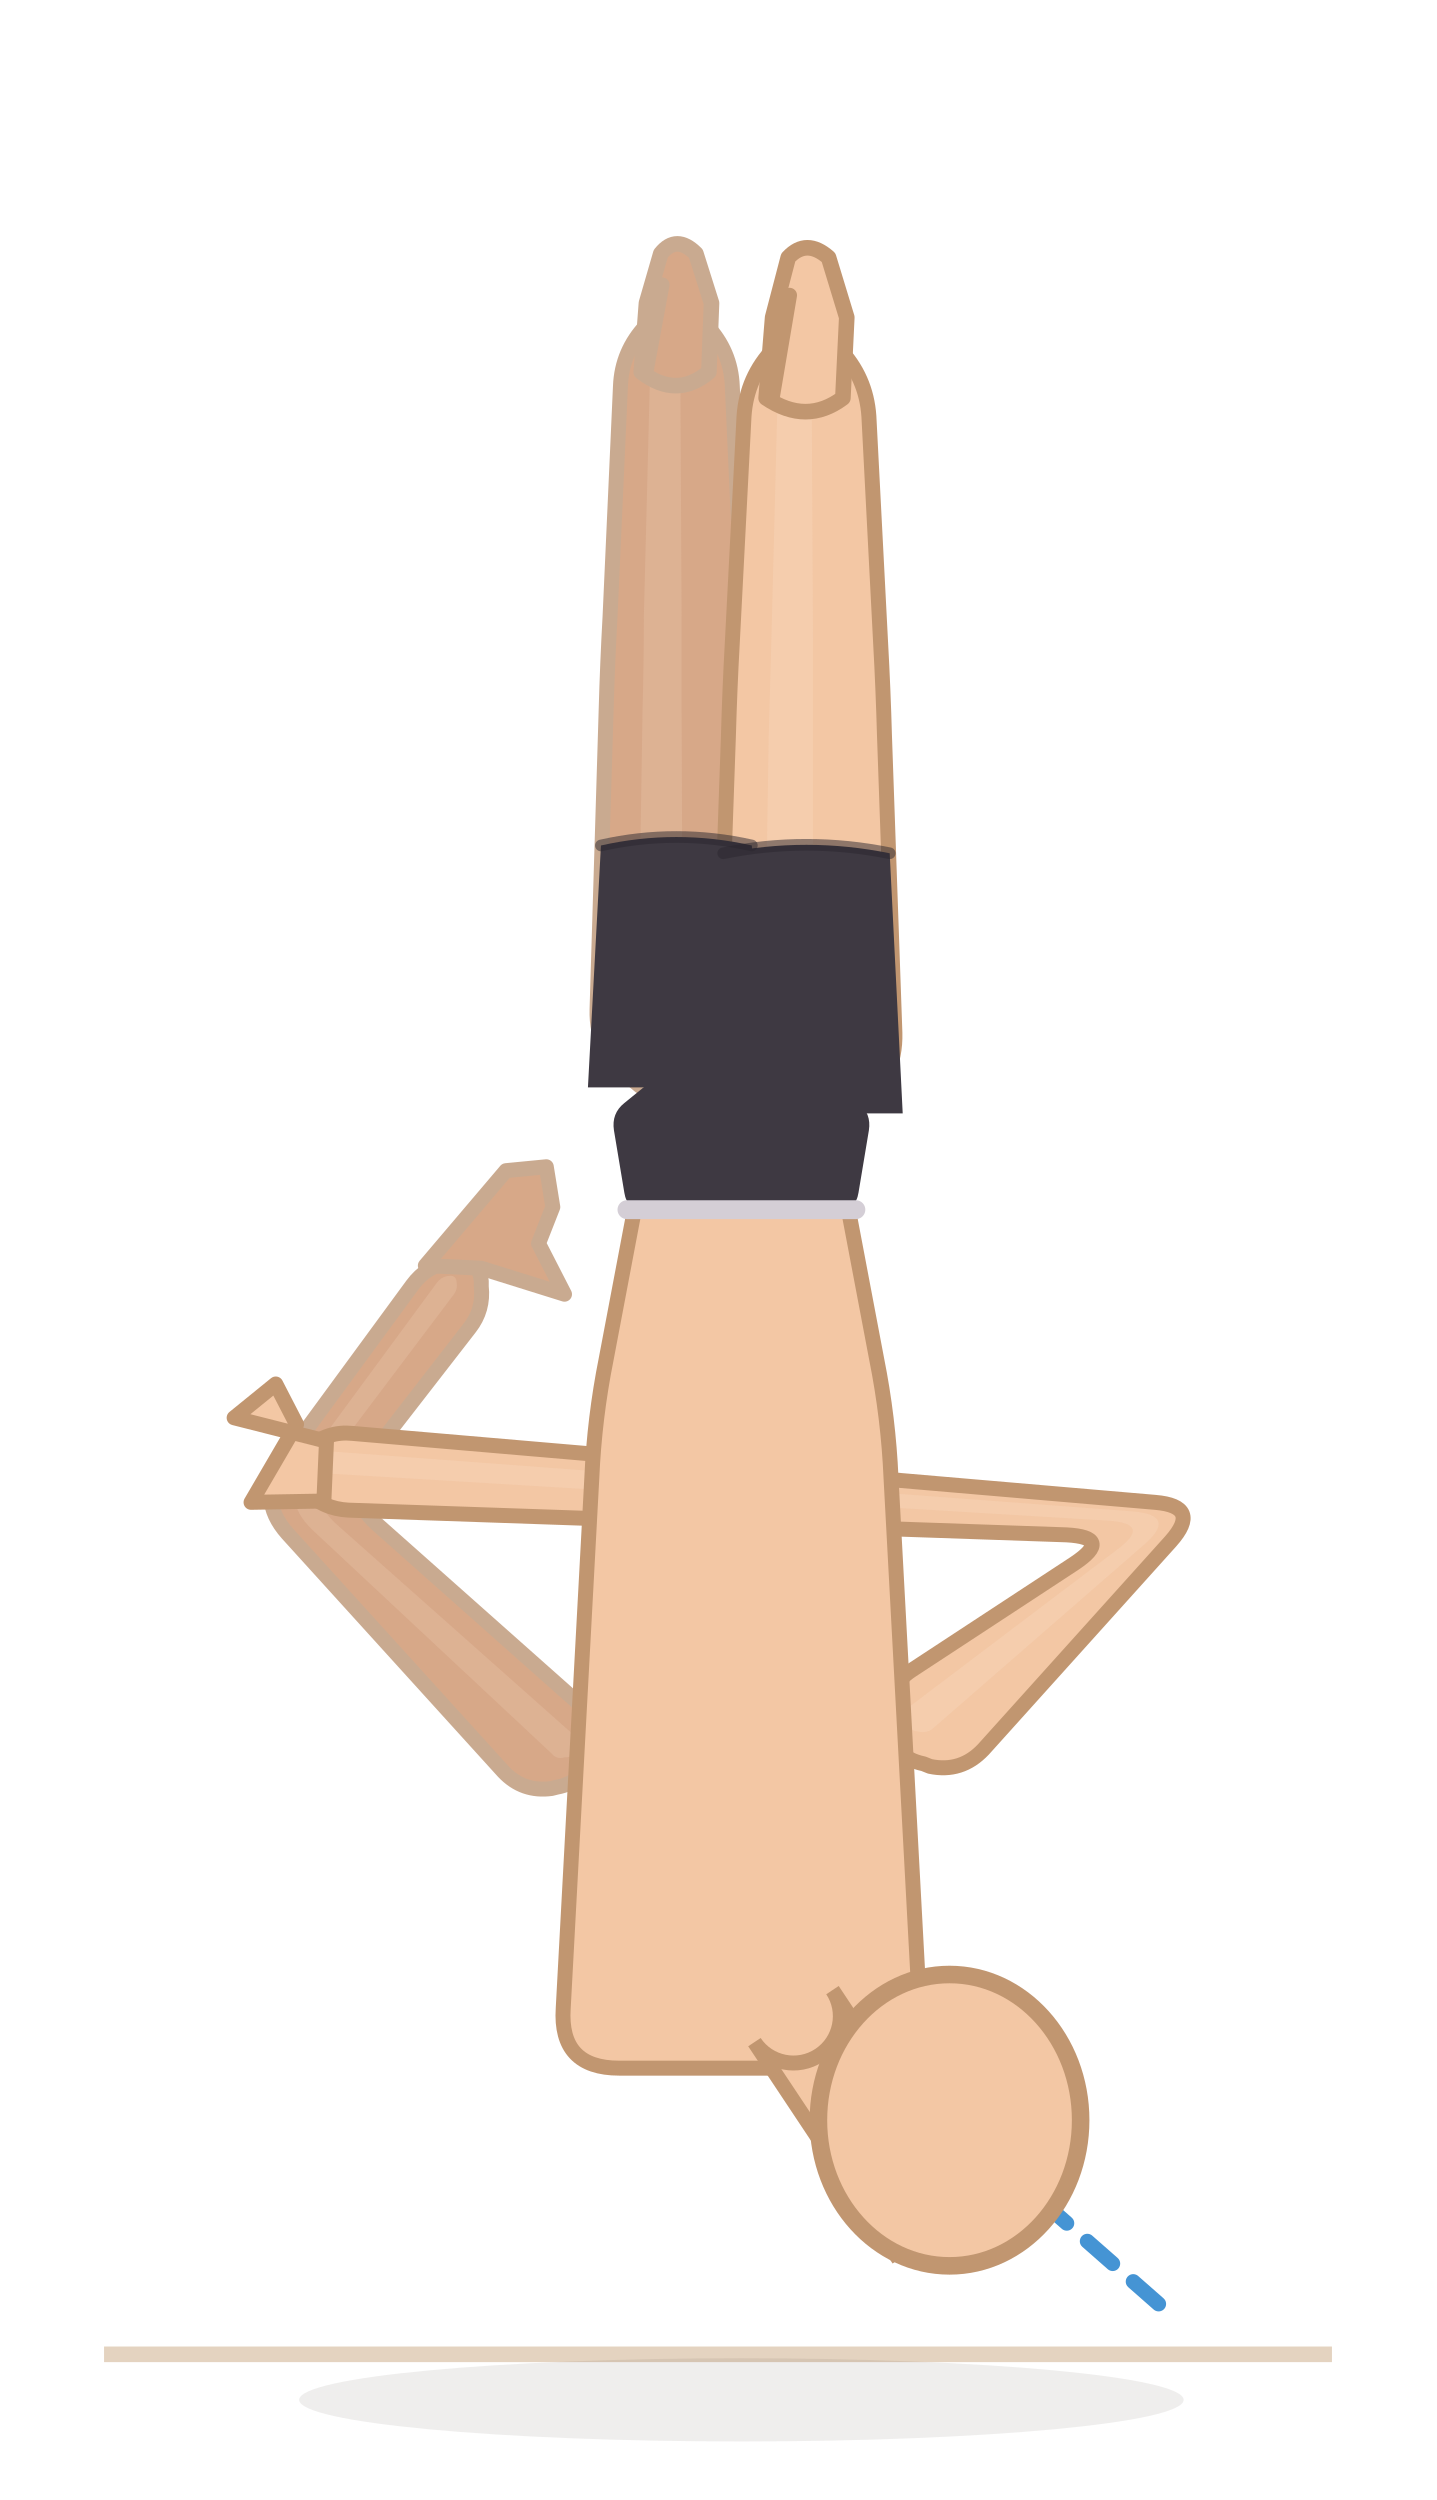
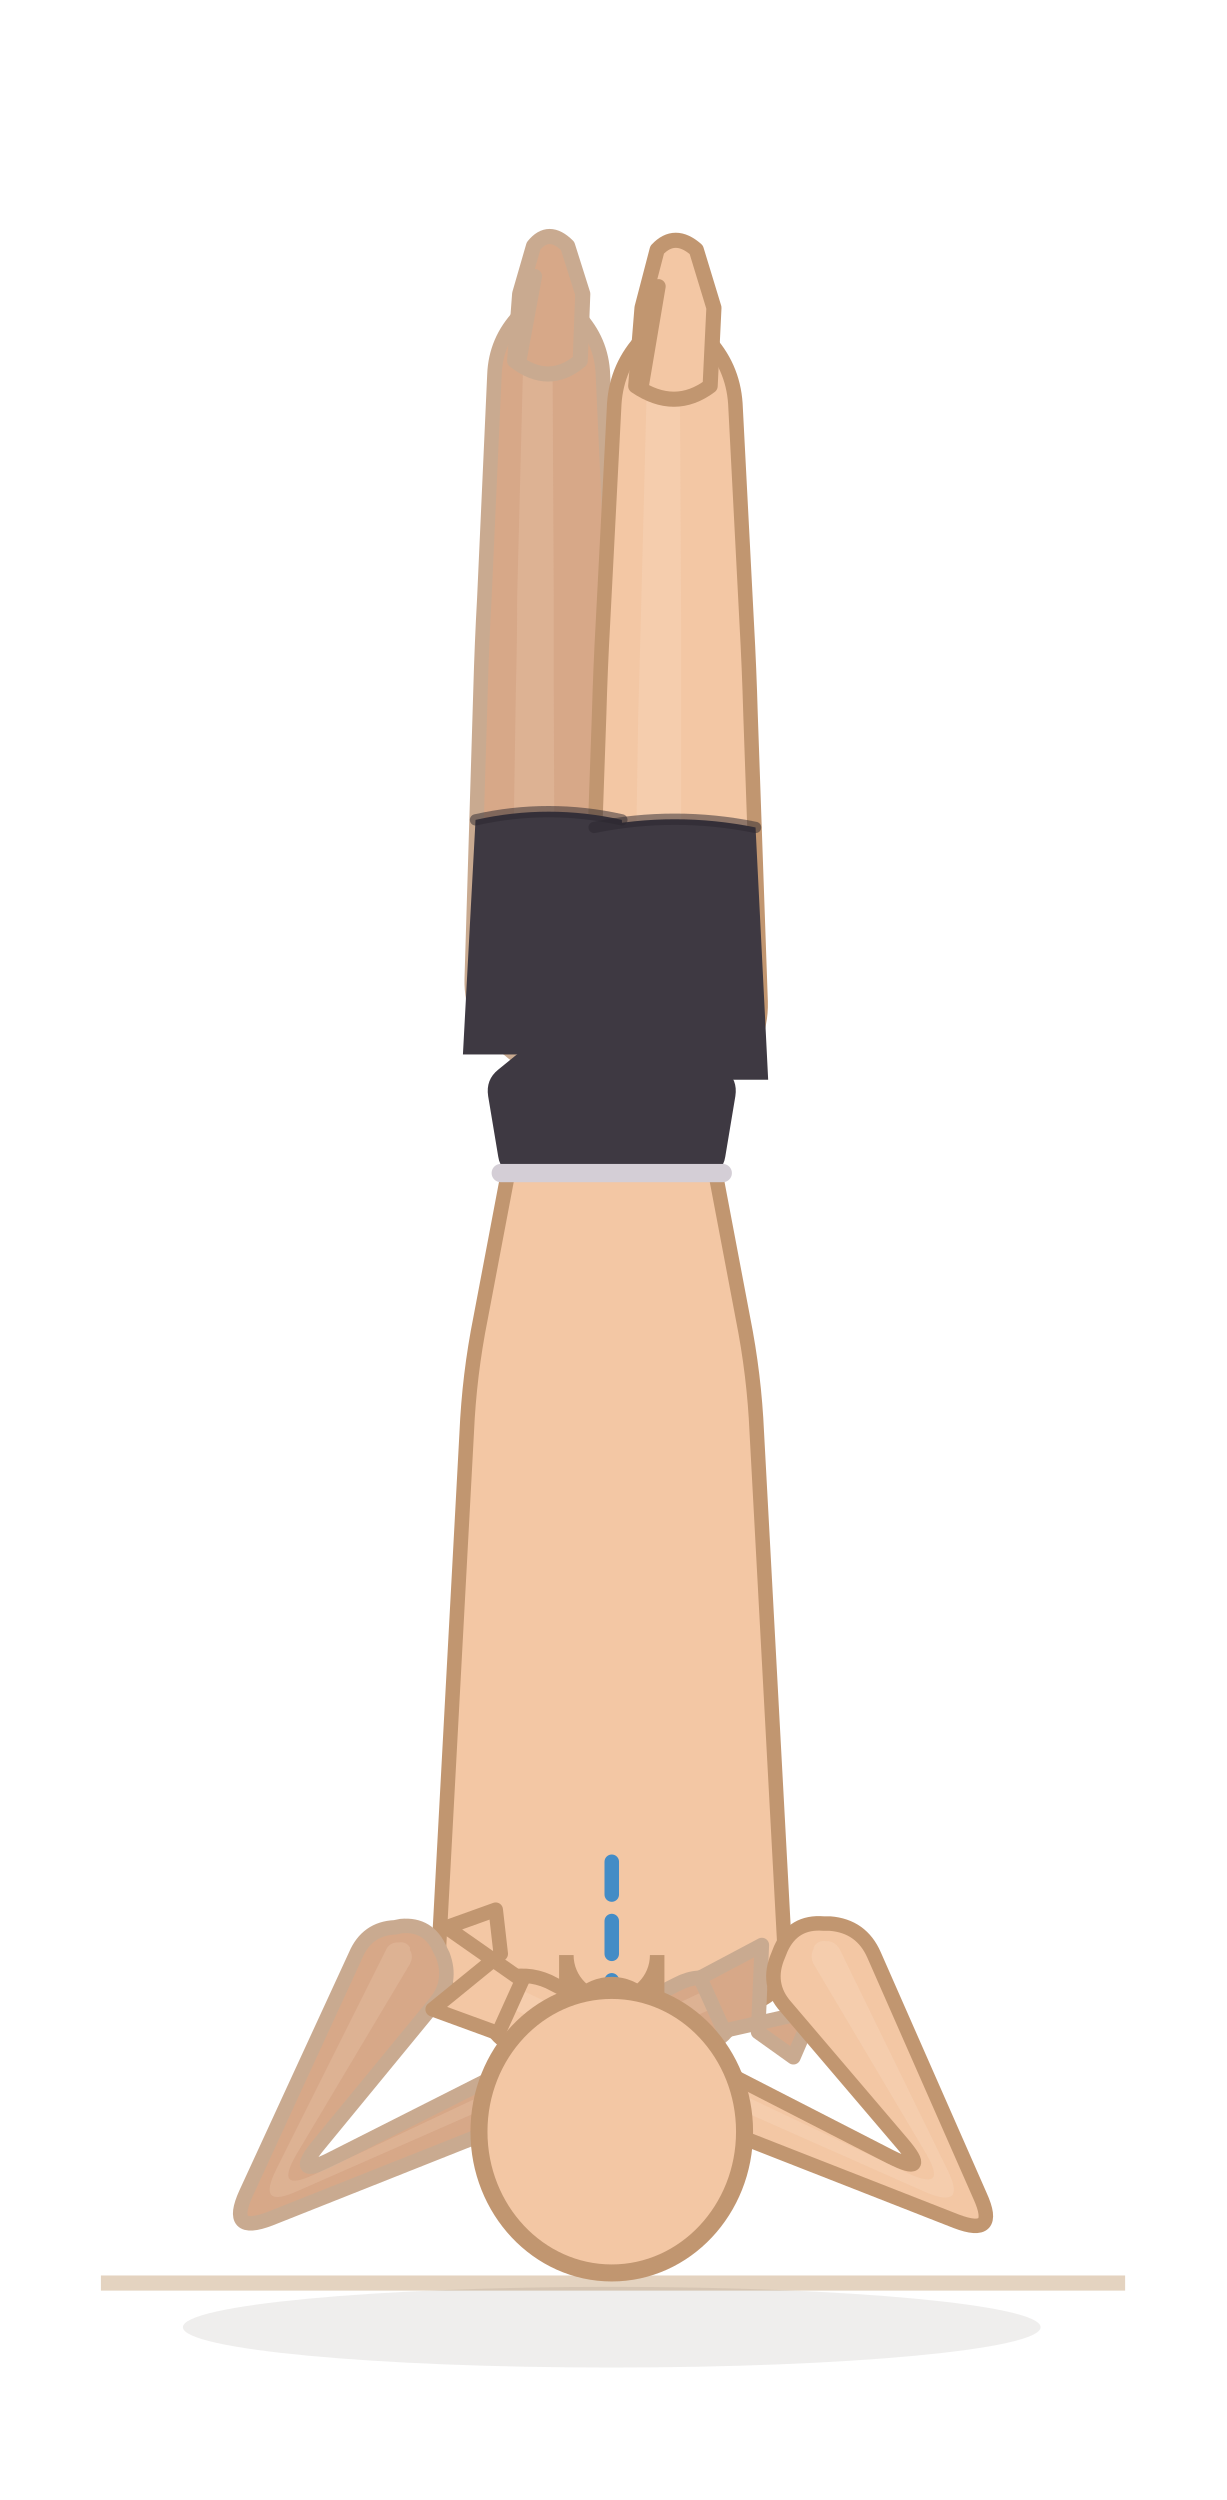
- <svg xmlns="http://www.w3.org/2000/svg" viewBox="43 -13 110.4 192.2">
-   <line x1="51" y1="168" x2="145.4" y2="168" stroke="#e4d3c0" stroke-width="1.2" />
+ <svg xmlns="http://www.w3.org/2000/svg" viewBox="51.5 -13 97.2 198.2">
+   <line x1="59.5" y1="168" x2="140.7" y2="168" stroke="#e4d3c0" stroke-width="1.2" />
  <ellipse cx="100" cy="171.5" rx="34" ry="3.2" fill="rgba(62,42,28,0.08)" />
-   <path d="M 87.2,117.7 L 72,104.2 Q 69.3,101.8 71.5,98.9 L 79.1,89.1 Q 80.2,87.7 80,85.9 L 80,85.5 Q 79.8,83.6 78,84 L 77.6,84 Q 75.8,84.3 74.7,85.8 L 64.8,99.3 Q 62.7,102.2 65.1,104.9 L 81.7,123.2 Q 83.2,124.8 85.4,124.5 L 85.8,124.4 Q 88,124 88.4,121.8 L 88.5,121.4 Q 88.8,119.2 87.2,117.7 Z" fill="#d7a888" stroke="#c9aa90" stroke-width="1.15" stroke-linejoin="round" />
-   <path d="M 86.9,120.2 L 69,104.3 Q 66.3,102 68.4,99.1 L 77.9,86.5 Q 78.2,86.1 78.1,85.6 L 78.1,85.5 Q 78,85 77.5,85.1 L 77.4,85.1 Q 76.9,85.2 76.6,85.6 L 66.6,99.2 Q 64.4,102.1 67,104.6 L 85.4,121.8 Q 85.8,122.3 86.4,122.1 L 86.6,122.1 Q 87.2,122 87.2,121.4 L 87.2,121.2 Q 87.3,120.6 86.9,120.2 Z" fill="#f3d4bc" opacity="0.22" />
-   <path d="M 75.7,84.3 L 81.9,77 L 85,76.7 L 85.5,79.8 L 84.4,82.6 L 86.4,86.5 L 80,84.5 Z" fill="#d7a888" stroke="#c9aa90" stroke-width="1.15" stroke-linejoin="round" />
-   <path d="M 118.6,121.5 L 133,105.5 Q 135.4,102.8 131.8,102.5 L 70.1,97.2 Q 68.2,97 66.7,98.3 L 66.4,98.5 Q 64.9,99.8 66.2,101.2 L 66.5,101.6 Q 67.8,103 69.8,103.1 L 125,105 Q 128.6,105.2 125.6,107.2 L 113.1,115.4 Q 111.1,116.7 111.3,119.1 L 111.4,119.7 Q 111.6,122.1 114,122.6 L 114.5,122.8 Q 116.9,123.3 118.6,121.5 Z" fill="#f3c7a4" stroke="#c19670" stroke-width="1.15" stroke-linejoin="round" />
-   <path d="M 114.7,119.9 L 130.9,105.8 Q 133.6,103.5 130.1,103.2 L 68.6,98.6 Q 68.1,98.6 67.7,98.9 L 67.6,99 Q 67.2,99.3 67.5,99.7 L 67.6,99.8 Q 68,100.2 68.5,100.3 L 128.1,103.9 Q 131.7,104.1 128.8,106.2 L 113.2,118 Q 112.6,118.4 112.7,119.1 L 112.7,119.2 Q 112.7,119.9 113.4,120.1 L 113.5,120.1 Q 114.2,120.3 114.7,119.9 Z" fill="#fbe3cf" opacity="0.22" />
-   <path d="M 68.1,97.8 L 61,96 L 64.2,93.4 L 65.8,96.5 L 62.3,102.5 L 67.9,102.4 Z" fill="#f3c7a4" stroke="#c19670" stroke-width="1.15" stroke-linejoin="round" />
  <path d="M 101.1,64.6 L 100.4,41.6 Q 100.3,38 100.1,34.4 L 99.3,16.7 Q 99.2,14 97.3,12 L 96.9,11.6 Q 95,9.6 93.1,11.6 L 92.7,12 Q 90.8,14 90.7,16.7 L 89.9,34.4 Q 89.7,38 89.6,41.6 L 88.9,64.6 Q 88.8,68 91.6,70 L 92.2,70.5 Q 95,72.5 97.8,70.5 L 98.4,70 Q 101.2,68 101.1,64.6 Z" fill="#d7a888" stroke="#c9aa90" stroke-width="1.15" stroke-linejoin="round" />
  <path d="M 95.5,67 L 95.4,41.6 Q 95.4,38 95.4,34.4 L 95.3,14.8 Q 95.3,14 94.8,13.5 L 94.7,13.3 Q 94.2,12.8 93.6,13.3 L 93.5,13.4 Q 93,14 93,14.8 L 92.5,34.4 Q 92.5,38 92.4,41.6 L 92,67 Q 92,68 92.8,68.6 L 93,68.7 Q 93.8,69.2 94.5,68.7 L 94.7,68.6 Q 95.5,68 95.5,67 Z" fill="#f3d4bc" opacity="0.22" />
  <path d="M 97.5,15.6 Q 95,17.7 92.3,15.6 L 92.7,10.3 L 93.8,6.5 Q 95,5 96.5,6.5 L 97.7,10.3 Z" fill="#d7a888" stroke="#c9aa90" stroke-width="1.2" stroke-linejoin="round" />
  <path d="M 92.7,15.4 L 93.9,8.9" fill="none" stroke="#c9aa90" stroke-width="1.15" stroke-linecap="round" />
  <path d="M 111.8,66.4 L 111,43.6 Q 110.9,40 110.7,36.4 L 109.8,19 Q 109.6,16 107.5,13.8 L 107.1,13.3 Q 105,11.2 102.9,13.3 L 102.5,13.8 Q 100.4,16 100.2,19 L 99.3,36.4 Q 99.1,40 99,43.6 L 98.2,66.4 Q 98.1,70 101,72.1 L 102.1,72.9 Q 105,75 107.9,72.9 L 109,72.1 Q 111.9,70 111.8,66.4 Z" fill="#f3c7a4" stroke="#c19670" stroke-width="1.15" stroke-linejoin="round" />
  <path d="M 105.5,68.9 L 105.5,43.6 Q 105.5,40 105.5,36.4 L 105.4,16.9 Q 105.4,16 104.8,15.4 L 104.7,15.3 Q 104.1,14.6 103.5,15.2 L 103.4,15.4 Q 102.8,16 102.8,16.8 L 102.3,36.4 Q 102.2,40 102.1,43.6 L 101.7,68.9 Q 101.7,70 102.6,70.6 L 102.7,70.8 Q 103.6,71.4 104.5,70.8 L 104.7,70.6 Q 105.6,70 105.5,68.9 Z" fill="#fbe3cf" opacity="0.22" />
  <path d="M 107.8,17.6 Q 105,19.7 101.9,17.6 L 102.4,11.4 L 103.6,6.8 Q 105,5.3 106.7,6.8 L 108.1,11.4 Z" fill="#f3c7a4" stroke="#c19670" stroke-width="1.2" stroke-linejoin="round" />
  <path d="M 102.4,17.4 L 103.7,9.7" fill="none" stroke="#c19670" stroke-width="1.15" stroke-linecap="round" />
  <path d="M 90.6,146 L 109.4,146 Q 114,146 113.7,141.4 L 111.5,100.6 Q 111.3,96 110.4,91.5 L 106.8,72.5 Q 106,68 101.4,68 L 98.6,68 Q 94,68 93.2,72.5 L 89.6,91.5 Q 88.7,96 88.5,100.6 L 86.3,141.4 Q 86,146 90.6,146 Z" fill="#f3c7a4" stroke="#c19670" stroke-width="1.15" stroke-linejoin="round" />
  <g data-shorts="inline">
    <path d="M 101.8,70.6 L 100.8,52 Q 95,50.7 89.2,52 L 88.2,70.6 Z" fill="#3e3942" />
    <path d="M 92.5,80 L 107.5,80 Q 108.8,80 109,78.7 L 109.8,73.9 Q 110,72.6 109,71.8 L 104.7,68.3 Q 103.7,67.5 102.4,67.9 L 101.2,68.3 Q 100,68.8 98.8,68.3 L 97.6,67.9 Q 96.3,67.5 95.3,68.3 L 91,71.8 Q 90,72.6 90.2,73.9 L 91,78.7 Q 91.2,80 92.5,80 Z" fill="#3e3942" />
    <path d="M 91.2,80 L 108.8,80" fill="none" stroke="#d4ced6" stroke-width="1.45" stroke-linecap="round" />
    <path d="M 112.4,72.6 L 111.4,52.6 Q 105,51.3 98.6,52.6 L 97.6,72.6 Z" fill="#3e3942" />
    <path d="M 100.8,52 Q 95,50.7 89.2,52" fill="none" stroke="#2a262e" stroke-width="0.9" stroke-linecap="round" opacity="0.5" />
    <path d="M 111.4,52.6 Q 105,51.3 98.6,52.6" fill="none" stroke="#2a262e" stroke-width="0.9" stroke-linecap="round" opacity="0.5" />
  </g>
-   <line x1="116" y1="150" x2="132.5" y2="164.5" stroke="#2481cc" stroke-width="1.15" stroke-dasharray="2.6 2.1" stroke-linecap="round" opacity="0.85" />
-   <path d="M 101,144 L 112.1,160.7 A 3.6 3.6 0 0 1 118.1,156.7 L 107,140 A 3.6 3.6 0 0 1 101,144 Z" fill="#f3c7a4" stroke="#c19670" stroke-width="1.15" />
-   <ellipse cx="116" cy="150" rx="10.08" ry="11.2" fill="#f3c7a4" stroke="#c19670" stroke-width="1.35" />
+   <path d="M 79.7,142 L 71,160.9 Q 69.5,164.2 72.9,162.9 L 107.4,149.2 Q 109.1,148.6 109.8,146.9 L 110,146.5 Q 110.7,144.8 109,144.2 L 108.6,144.1 Q 106.9,143.4 105.2,144.3 L 77.7,158.2 Q 74.5,159.8 76.8,157 L 86,145.8 Q 87.4,144.1 86.6,142 L 86.4,141.6 Q 85.5,139.5 83.3,139.7 L 82.8,139.8 Q 80.6,139.9 79.7,142 Z" fill="#d7a888" stroke="#c9aa90" stroke-width="1.15" stroke-linejoin="round" />
+   <path d="M 82.1,141.6 L 73.4,159 Q 71.8,162.2 75.1,160.7 L 107.6,146.4 Q 108.1,146.2 108.3,145.7 L 108.3,145.6 Q 108.5,145.1 108,145 L 107.9,144.9 Q 107.4,144.8 107,145 L 76.4,159.4 Q 73.2,160.9 75,157.8 L 84,142.7 Q 84.3,142.1 84,141.6 L 84,141.4 Q 83.7,140.9 83.1,141 L 82.9,141 Q 82.3,141.1 82.1,141.6 Z" fill="#f3d4bc" opacity="0.22" />
+   <path d="M 108.9,148 L 116,146.4 L 114.4,150.1 L 111.6,148.1 L 111.9,141.2 L 107,143.8 Z" fill="#d7a888" stroke="#c9aa90" stroke-width="1.15" stroke-linejoin="round" />
+   <path d="M 113.8,146.1 L 123,156.9 Q 125.3,159.6 122.1,158 L 95,144.1 Q 93.2,143.3 91.4,143.9 L 91,144.1 Q 89.1,144.7 89.9,146.5 L 90,146.9 Q 90.8,148.7 92.6,149.5 L 127.3,163.1 Q 130.7,164.4 129.2,161.1 L 120.8,142 Q 119.8,139.7 117.3,139.5 L 116.8,139.5 Q 114.4,139.3 113.4,141.5 L 113.2,142 Q 112.2,144.3 113.8,146.1 Z" fill="#f3c7a4" stroke="#c19670" stroke-width="1.15" stroke-linejoin="round" />
+   <path d="M 116,142.7 L 124.9,157.7 Q 126.7,160.8 123.5,159.3 L 93.1,144.9 Q 92.6,144.7 92.1,144.9 L 92,144.9 Q 91.4,145.1 91.6,145.6 L 91.7,145.7 Q 91.9,146.2 92.4,146.4 L 124.9,160.8 Q 128.2,162.2 126.6,159 L 118.1,141.6 Q 117.8,141 117.2,140.9 L 117,140.9 Q 116.3,140.8 116,141.4 L 116,141.5 Q 115.7,142.1 116,142.7 Z" fill="#fbe3cf" opacity="0.22" />
+   <path d="M 92.9,144 L 86.9,139.8 L 90.8,138.4 L 91.2,141.9 L 85.8,146.3 L 91,148.2 Z" fill="#f3c7a4" stroke="#c19670" stroke-width="1.15" stroke-linejoin="round" />
+   <line x1="100" y1="156" x2="100" y2="134" stroke="#2481cc" stroke-width="1.15" stroke-dasharray="2.6 2.1" stroke-linecap="round" opacity="0.85" />
+   <path d="M 96.4,142 L 96.4,147.9 A 3.6 3.6 0 0 1 103.6,147.9 L 103.6,142 A 3.6 3.6 0 0 1 96.4,142 Z" fill="#f3c7a4" stroke="#c19670" stroke-width="1.15" />
+   <ellipse cx="100" cy="156" rx="10.528" ry="11.2" fill="#f3c7a4" stroke="#c19670" stroke-width="1.35" />
</svg>
